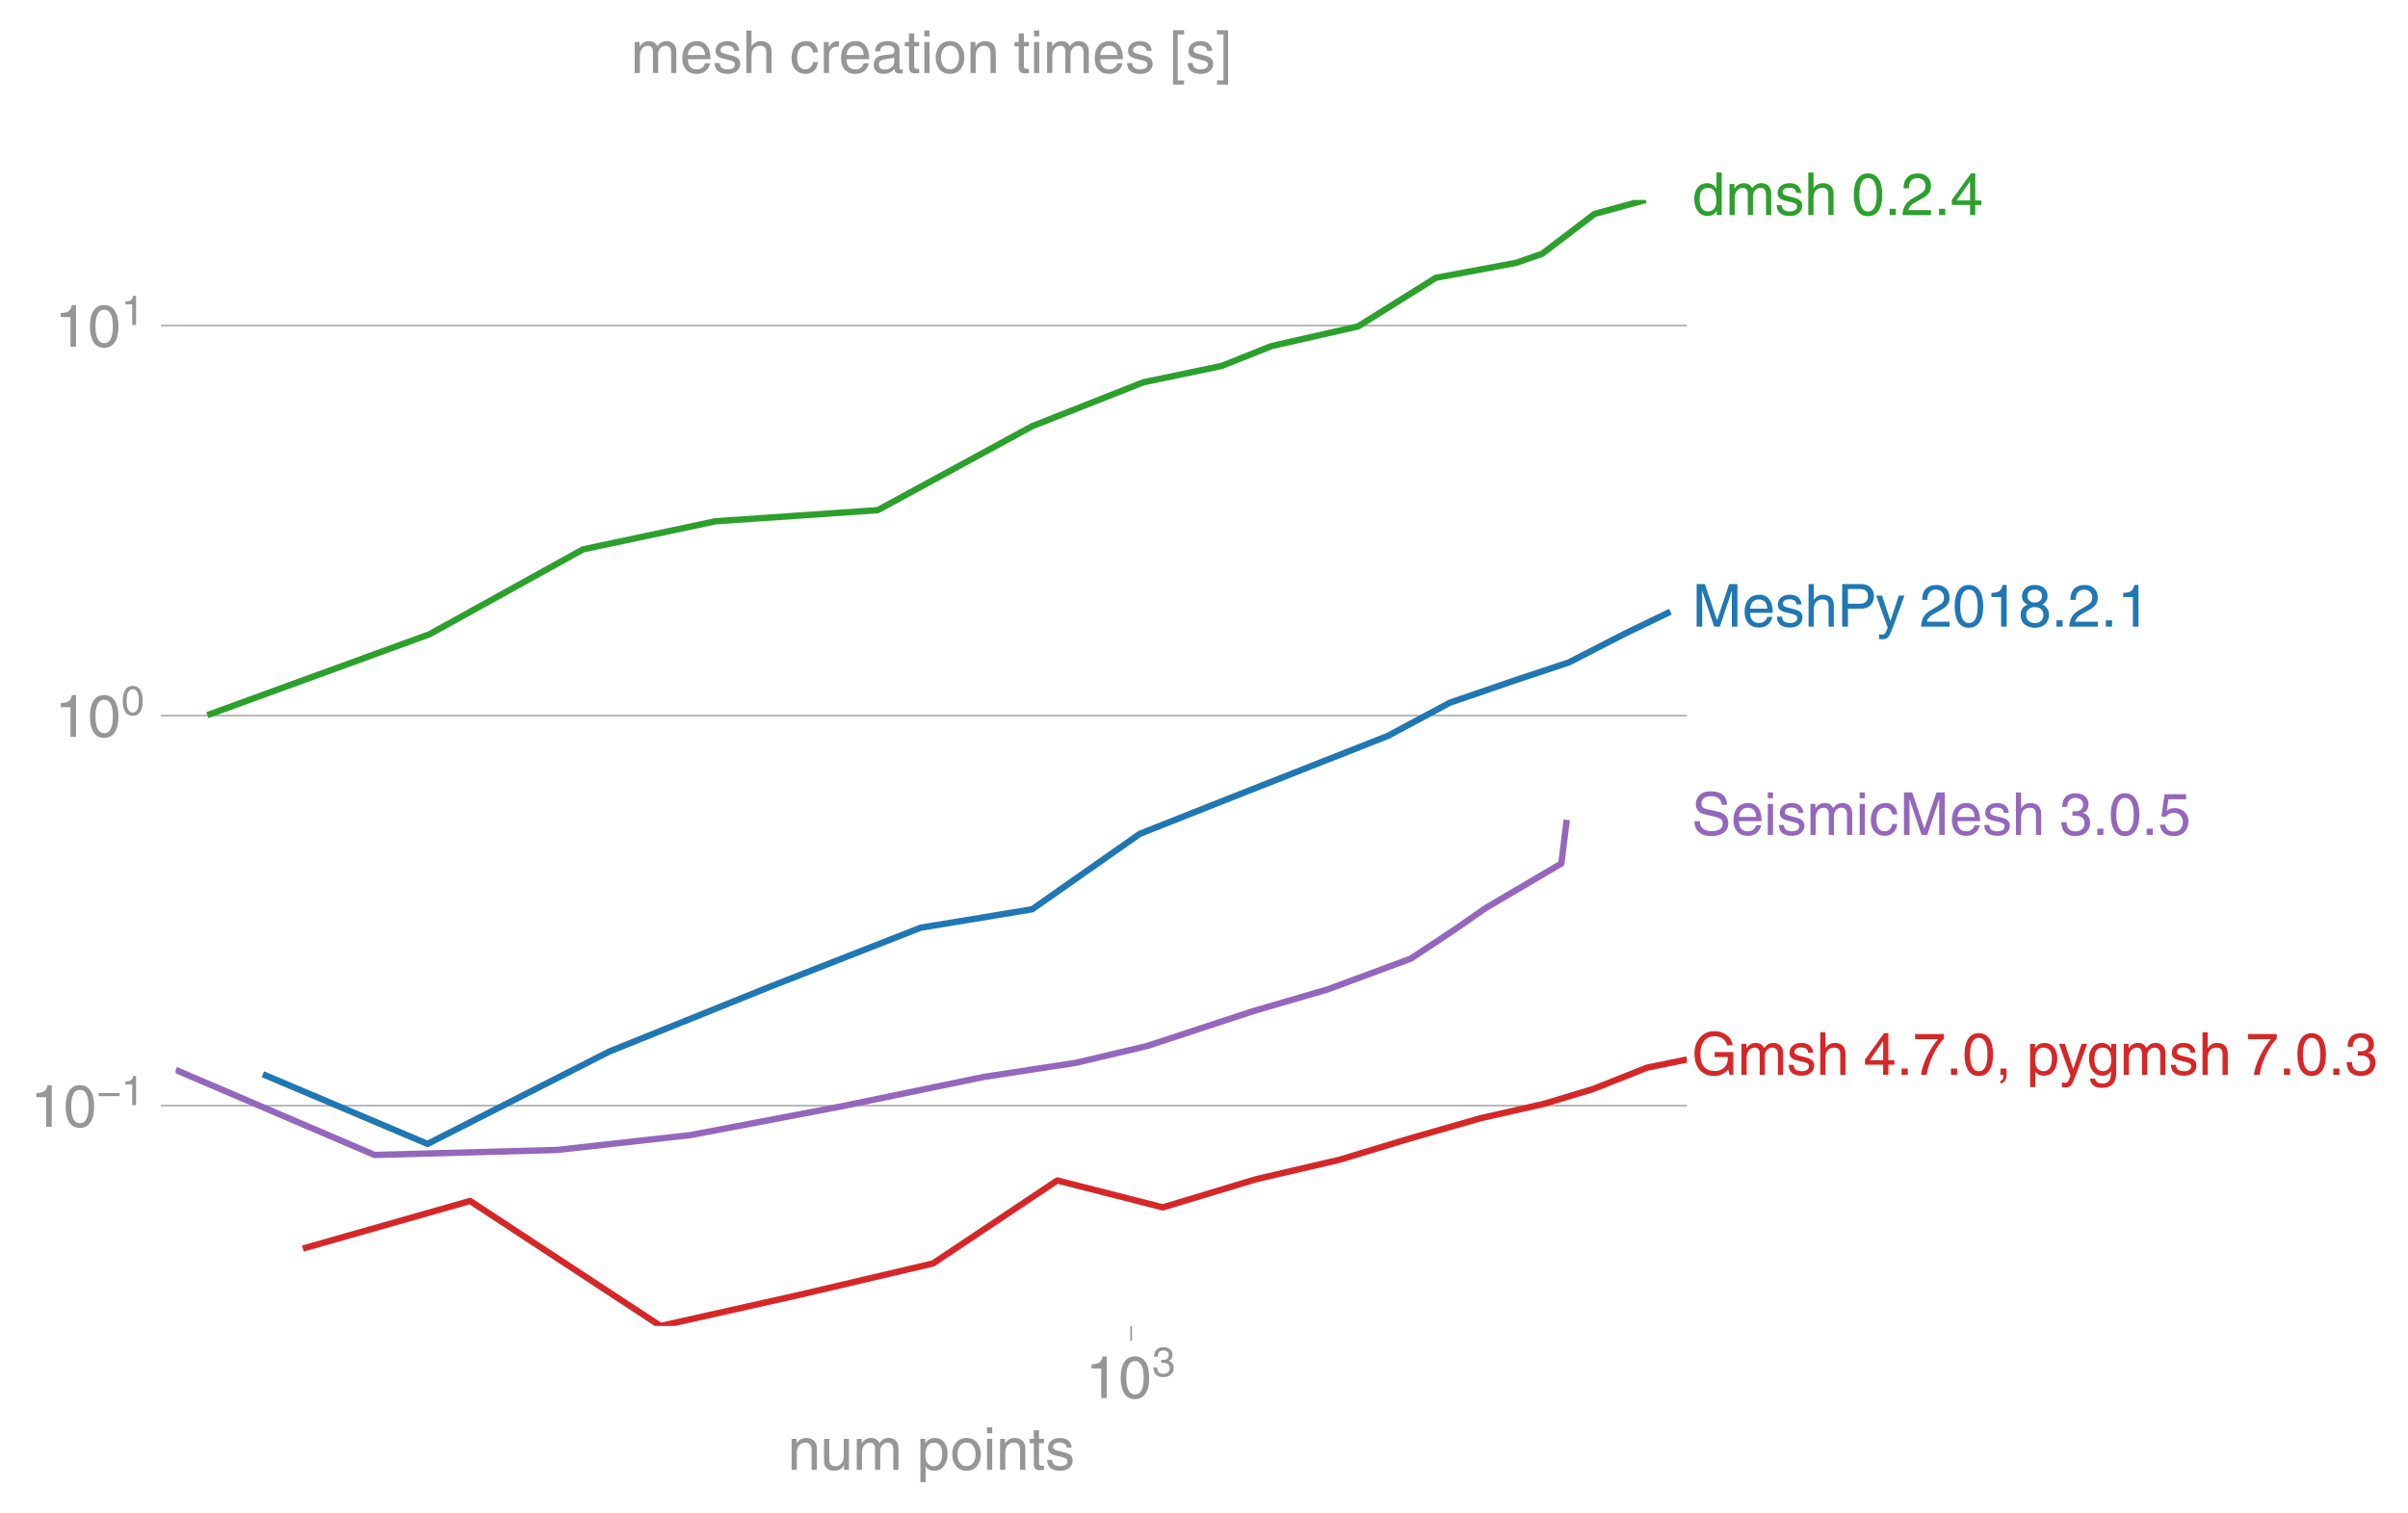
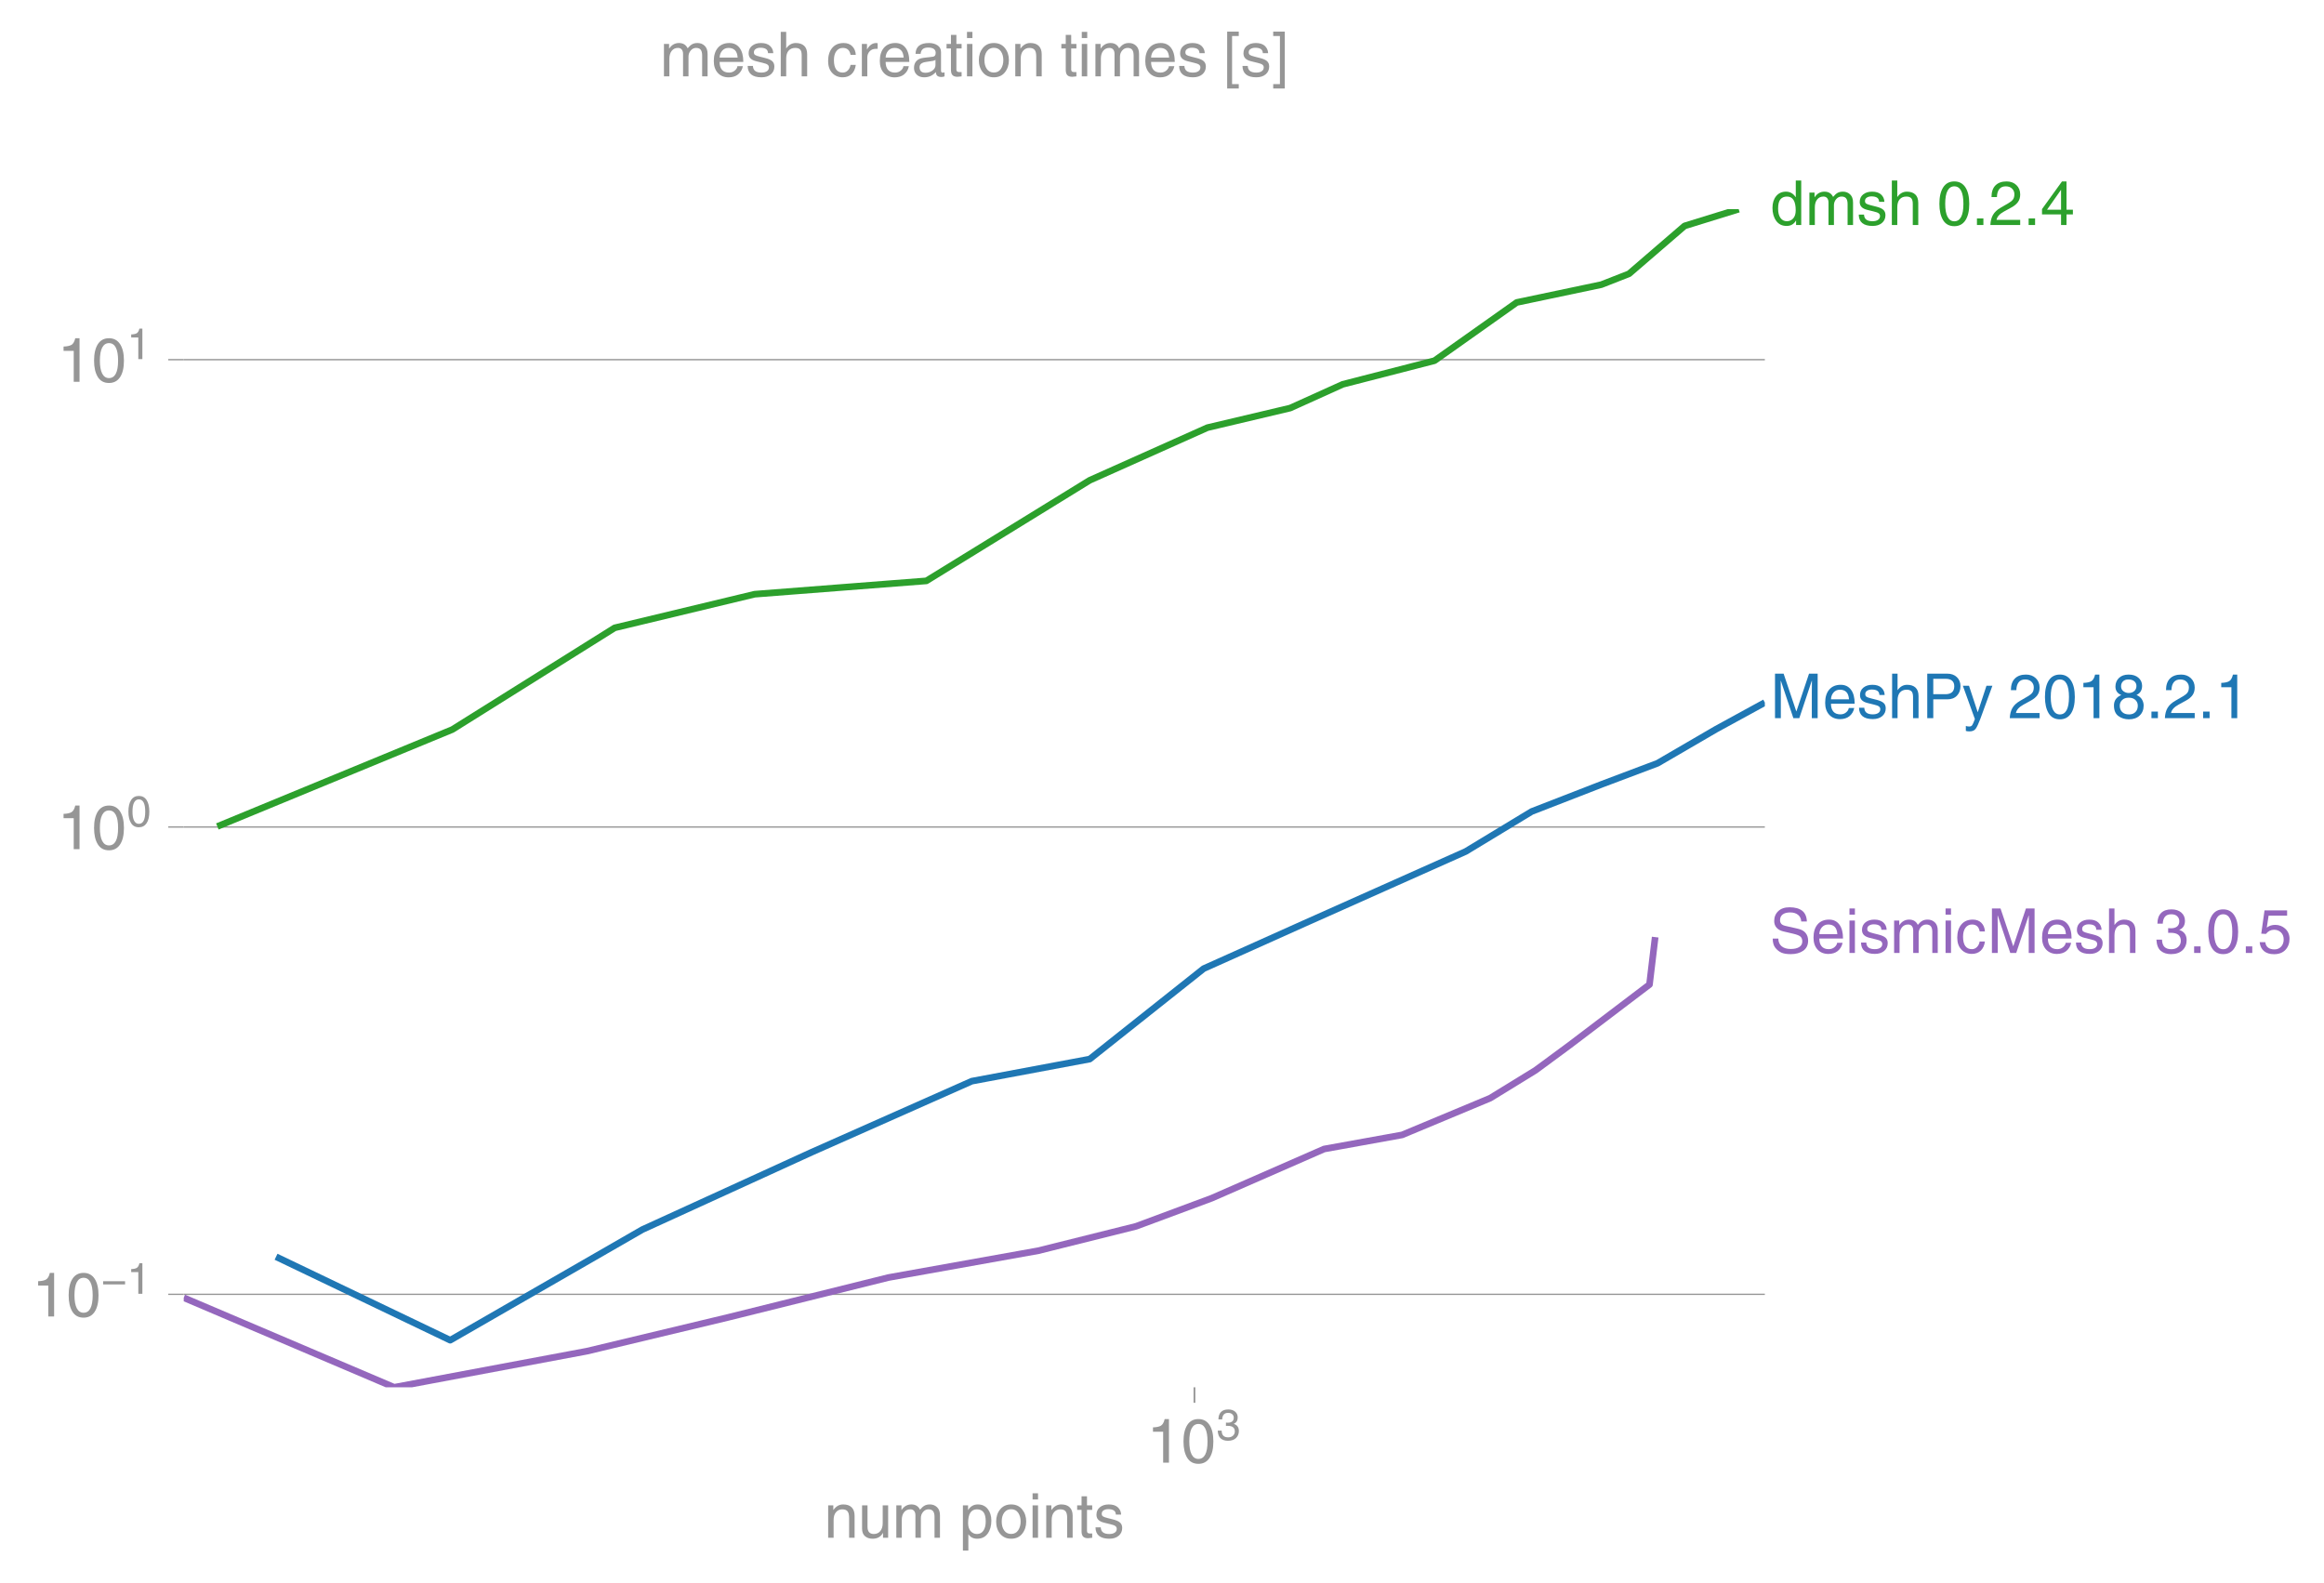
- <svg xmlns="http://www.w3.org/2000/svg" xmlns:xlink="http://www.w3.org/1999/xlink" height="476.609" viewBox="0 0 568.996 357.457" width="758.661">
+ <svg xmlns="http://www.w3.org/2000/svg" xmlns:xlink="http://www.w3.org/1999/xlink" height="476.609" viewBox="0 0 524.915 357.457" width="699.887">
  <defs>
    <style>*{stroke-linecap:butt;stroke-linejoin:round}</style>
  </defs>
  <g id="figure_1">
-     <path d="M0 357.457h568.996V0H0z" fill="none" id="patch_1" />
+     <path d="M0 357.457h524.915V0H0z" fill="none" id="patch_1" />
    <g id="axes_1">
      <path d="M41.5 313.361h357.12V47.25H41.5z" fill="none" id="patch_2" />
      <g id="matplotlib.axis_1">
        <g id="xtick_1">
          <g id="line2d_1">
            <defs>
-               <path d="M0 0v3.5" id="m4d86ed3576" stroke="#969696" stroke-width=".4" />
+               <path d="M0 0v3.5" id="m5fbaf1f492" stroke="#969696" stroke-width=".4" />
            </defs>
-             <use x="267.285" xlink:href="#m4d86ed3576" y="313.361" fill="#969696" stroke="#969696" stroke-width=".4" />
+             <use x="269.785" xlink:href="#m5fbaf1f492" y="313.361" fill="#969696" stroke="#969696" stroke-width=".4" />
          </g>
-           <g transform="matrix(.14 0 0 -.14 256.505 330.41)" fill="#969696" id="text_1">
+           <g transform="matrix(.14 0 0 -.14 259.005 330.41)" fill="#969696" id="text_1">
            <defs>
              <path d="M35.89 0h-9.374v49.906H10.109v6.985q8.594.28 12.782 2.75Q27.094 62.109 29 70.313h6.89z" id="HelveticaWorld-Regular-49" />
              <path d="M42.484 34.188q0 14.109-3.734 21.156-3.734 7.062-10.969 7.062-7.078 0-10.89-7.062-3.797-7.047-3.797-21.157 0-13.671 3.75-20.937Q20.609 6 27.78 6q7.235 0 10.969 7 3.734 7.016 3.734 21.188zm9.422 0q0-17.297-6.25-26.704-6.25-9.39-17.875-9.39-12.062 0-18.062 9.734-6 9.75-6 26.36 0 17.03 6.14 26.578 6.157 9.547 17.922 9.547 11.625 0 17.875-9.5t6.25-26.626z" id="HelveticaWorld-Regular-48" />
              <path d="M22.406 39.984q2.203-.187 4.594-.187 6.203 0 9.781 2.86 3.594 2.859 3.594 8.656 0 4.687-3.344 7.89-3.343 3.203-9.64 3.203-6.985 0-10.235-4.11-3.234-4.093-3.437-10.983h-8.64q0 10.984 5.765 16.984 5.765 6.016 16.937 6.016 9.922 0 15.828-5.11 5.907-5.094 5.907-13.39 0-10.704-9.032-14.5v-.204q11.72-4 11.72-16.406 0-9.906-6.595-16.265-6.593-6.344-18.703-6.344-9.906 0-16.312 5.203Q4.204 8.5 3.422 21.484H12.5q.203-8.109 4-11.797Q20.313 6 27.484 6q6.938 0 11.141 3.86 4.203 3.859 4.203 9.718 0 6.406-4.016 9.672-4 3.266-12.39 3.266-2 0-4.016-.094z" id="HelveticaWorld-Regular-51" />
            </defs>
            <use transform="translate(0 .173)" xlink:href="#HelveticaWorld-Regular-49" />
            <use transform="translate(55.615 .173)" xlink:href="#HelveticaWorld-Regular-48" />
            <use transform="matrix(.7 0 0 .7 112.146 36.781)" xlink:href="#HelveticaWorld-Regular-51" />
          </g>
        </g>
        <g transform="matrix(.14 0 0 -.14 186.133 347.359)" fill="#969696" id="text_2">
          <defs>
            <path d="M49.219 0h-8.844v32.172q0 7.422-2.594 10.578-2.578 3.156-8.578 3.156-5.906 0-9.875-4.5-3.953-4.484-3.953-12.89V0H6.594v52.297h8.297v-7.375h.203q6.203 8.89 15.812 8.89 8.89 0 13.594-4.718 4.719-4.703 4.719-13.5z" id="HelveticaWorld-Regular-110" />
            <path d="M6.11 52.297h8.78V17.578q0-5.765 2.61-8.625Q20.125 6.11 25 6.11q6.781 0 10.594 4.797 3.812 4.813 3.812 12.578v28.813h8.782V0H39.89v7.625l-.188.188q-4.984-9.329-16.61-9.329-7.515 0-12.25 4.094Q6.11 6.688 6.11 14.703z" id="HelveticaWorld-Regular-117" />
            <path d="M6.594 52.297h8.297v-7.375h.203q5.906 8.89 15.812 8.89 9.813 0 13.922-8.5 3.75 4.594 7.266 6.547 3.515 1.953 8.703 1.953 6.781 0 11.484-4.453Q77 44.922 77 36.187V0h-8.781v33.797q0 6.094-2.297 9.094-2.297 3.015-7.422 3.015-5.172 0-8.75-4.203-3.563-4.203-3.563-9.812V0h-8.78v36.188q0 4.53-2.11 7.124-2.094 2.594-6.094 2.594-6.297 0-10.062-4.687-3.766-4.688-3.766-12.703V0H6.594z" id="HelveticaWorld-Regular-109" />
            <path d="M14.984 23.688q0-8.407 4.094-13 4.11-4.579 10.219-4.579 6.687 0 10.39 5.438 3.72 5.453 3.72 14.765 0 10.22-3.563 14.907-3.563 4.687-10.735 4.687-6.984 0-10.562-5.5-3.563-5.5-3.563-16.718zm-8.39 28.609h8.297v-7.375h.203q5.61 8.89 15.625 8.89 10.11 0 15.937-7.359 5.828-7.344 5.828-18.766 0-12.796-5.953-21Q40.578-1.515 29.5-1.515q-9.094 0-13.922 7.032h-.203v-26.22H6.594z" id="HelveticaWorld-Regular-112" />
            <path d="M12.703 26.219q0-8.735 3.953-14.375 3.953-5.64 11.219-5.64 7.531 0 11.438 5.905 3.906 5.907 3.906 14.11 0 8.297-3.907 14.078-3.906 5.797-11.437 5.797-6.969 0-11.078-5.453-4.094-5.438-4.094-14.422zm-8.984 0q0 11.672 6.484 19.625 6.5 7.968 17.672 7.968 11.438 0 17.875-8.062 6.453-8.047 6.453-19.531 0-11.516-6.406-19.625-6.39-8.11-17.922-8.11-11.078 0-17.625 7.86-6.531 7.86-6.531 19.875z" id="HelveticaWorld-Regular-111" />
            <path d="M6.594 61.813v9.968h8.781v-9.969zM15.375 0H6.594v52.297h8.781z" id="HelveticaWorld-Regular-105" />
            <path d="M17.188 45.016V10.984q0-2 1.093-3.046 1.11-1.047 3.938-1.047h3.375V0Q20.797-.688 19-.688q-5.516 0-8.063 2.641-2.53 2.64-2.53 8.547v34.516H1.311v7.28h7.094v14.595h8.781V52.297h8.407v-7.281z" id="HelveticaWorld-Regular-116" />
            <path d="M36.078 37.406q-.187 4.688-3.344 6.735-3.14 2.047-9.047 2.047-4.296 0-7.359-1.907-3.047-1.89-3.047-5.468 0-2.829 1.797-4.172 1.813-1.344 7.828-2.86l8.688-2.187q7.906-2 11.297-5.11 3.406-3.093 3.406-8.656 0-7.719-5.64-12.531-5.641-4.813-15.063-4.813-11 0-16.64 4.563-5.626 4.578-5.735 13.75h8.5q.203-5.422 3.594-8.063 3.39-2.625 10.171-2.625 5.516 0 8.766 2.188 3.25 2.203 3.25 6.11 0 2.78-2.11 4.437-2.093 1.672-8.296 3.078l-10.203 2.5q-6.203 1.562-9.157 4.656-2.953 3.094-2.953 8.031 0 7.72 5.516 12.203 5.531 4.5 14.406 4.5 9.485 0 14.531-4.624 5.047-4.61 5.344-11.782z" id="HelveticaWorld-Regular-115" />
          </defs>
          <use xlink:href="#HelveticaWorld-Regular-110" />
          <use x="55.176" xlink:href="#HelveticaWorld-Regular-117" />
          <use x="109.961" xlink:href="#HelveticaWorld-Regular-109" />
          <use x="192.969" xlink:href="#HelveticaWorld-Regular-32" />
          <use x="217.383" xlink:href="#HelveticaWorld-Regular-112" />
          <use x="273.877" xlink:href="#HelveticaWorld-Regular-111" />
          <use x="329.785" xlink:href="#HelveticaWorld-Regular-105" />
          <use x="351.807" xlink:href="#HelveticaWorld-Regular-110" />
          <use x="406.982" xlink:href="#HelveticaWorld-Regular-116" />
          <use x="434.668" xlink:href="#HelveticaWorld-Regular-115" />
        </g>
      </g>
      <g id="matplotlib.axis_2">
        <g id="ytick_1">
-           <path clip-path="url(#p516e8523ef)" d="M41.5 261.282h357.12" fill="none" stroke="#969696" stroke-linecap="square" stroke-width=".3" id="line2d_2" />
+           <path clip-path="url(#p89ee78effe)" d="M41.5 292.365h357.12" fill="none" stroke="#969696" stroke-linecap="square" stroke-width=".3" id="line2d_2" />
          <g id="line2d_3">
            <defs>
-               <path d="M0 0h-3.5" id="me6b1198655" stroke="#969696" stroke-width=".3" />
+               <path d="M0 0h-3.5" id="m4deb773d25" stroke="#969696" stroke-width=".3" />
            </defs>
-             <use x="41.5" xlink:href="#me6b1198655" y="261.282" fill="#969696" stroke="#969696" stroke-width=".3" />
+             <use x="41.5" xlink:href="#m4deb773d25" y="292.365" fill="#969696" stroke="#969696" stroke-width=".3" />
          </g>
-           <g transform="matrix(.14 0 0 -.14 7.2 266.306)" fill="#969696" id="text_3">
+           <g transform="matrix(.14 0 0 -.14 7.2 297.39)" fill="#969696" id="text_3">
            <defs>
              <path d="M54.594 21.578H4v7.328h50.594z" id="HelveticaWorld-Regular-8722" />
            </defs>
            <use transform="translate(0 .173)" xlink:href="#HelveticaWorld-Regular-49" />
            <use transform="translate(55.615 .173)" xlink:href="#HelveticaWorld-Regular-48" />
            <use transform="matrix(.7 0 0 .7 112.146 36.781)" xlink:href="#HelveticaWorld-Regular-8722" />
            <use transform="matrix(.7 0 0 .7 153.161 36.781)" xlink:href="#HelveticaWorld-Regular-49" />
          </g>
        </g>
        <g id="ytick_2">
-           <path clip-path="url(#p516e8523ef)" d="M41.5 169.106h357.12" fill="none" stroke="#969696" stroke-linecap="square" stroke-width=".3" id="line2d_4" />
-           <use x="41.5" xlink:href="#me6b1198655" y="169.106" fill="#969696" stroke="#969696" stroke-width=".3" id="line2d_5" />
-           <g transform="matrix(.14 0 0 -.14 12.94 174.131)" fill="#969696" id="text_4">
+           <path clip-path="url(#p89ee78effe)" d="M41.5 186.804h357.12" fill="none" stroke="#969696" stroke-linecap="square" stroke-width=".3" id="line2d_4" />
+           <use x="41.5" xlink:href="#m4deb773d25" y="186.804" fill="#969696" stroke="#969696" stroke-width=".3" id="line2d_5" />
+           <g transform="matrix(.14 0 0 -.14 12.94 191.828)" fill="#969696" id="text_4">
            <use transform="translate(0 .173)" xlink:href="#HelveticaWorld-Regular-49" />
            <use transform="translate(55.615 .173)" xlink:href="#HelveticaWorld-Regular-48" />
            <use transform="matrix(.7 0 0 .7 112.146 36.781)" xlink:href="#HelveticaWorld-Regular-48" />
          </g>
        </g>
        <g id="ytick_3">
-           <path clip-path="url(#p516e8523ef)" d="M41.5 76.931h357.12" fill="none" stroke="#969696" stroke-linecap="square" stroke-width=".3" id="line2d_6" />
-           <use x="41.5" xlink:href="#me6b1198655" y="76.931" fill="#969696" stroke="#969696" stroke-width=".3" id="line2d_7" />
-           <g transform="matrix(.14 0 0 -.14 12.94 81.956)" fill="#969696" id="text_5">
+           <path clip-path="url(#p89ee78effe)" d="M41.5 81.242h357.12" fill="none" stroke="#969696" stroke-linecap="square" stroke-width=".3" id="line2d_6" />
+           <use x="41.5" xlink:href="#m4deb773d25" y="81.242" fill="#969696" stroke="#969696" stroke-width=".3" id="line2d_7" />
+           <g transform="matrix(.14 0 0 -.14 12.94 86.267)" fill="#969696" id="text_5">
            <use transform="translate(0 .173)" xlink:href="#HelveticaWorld-Regular-49" />
            <use transform="translate(55.615 .173)" xlink:href="#HelveticaWorld-Regular-48" />
            <use transform="matrix(.7 0 0 .7 112.146 36.781)" xlink:href="#HelveticaWorld-Regular-49" />
          </g>
        </g>
      </g>
-       <path clip-path="url(#p516e8523ef)" d="M49.01 169l52.494-19.118 36.265-20.058 31.26-6.632 38.371-2.63 36.494-19.84 26.293-10.383 18.487-3.863 11.747-4.685 20.492-4.658 18.365-11.486 18.912-3.516 6.186-2.143 12.41-9.438 12.085-3.3" fill="none" stroke="#2ca02c" stroke-linecap="square" stroke-width="1.5" id="line2d_8" />
-       <path clip-path="url(#p516e8523ef)" d="M62.12 253.87l38.909 16.46 42.928-21.821 37.774-15.24 35.816-14.03 26.347-4.357 25.454-17.84 22.37-8.86 17.784-7.007 18.392-7.244 14.735-7.883 15.677-5.376 12.432-4.136 13.092-6.727 10.88-5.252" fill="none" stroke="#1f77b4" stroke-linecap="square" stroke-width="1.5" id="line2d_9" />
-       <path clip-path="url(#p516e8523ef)" d="M71.562 295.061l39.517-11.243 44.997 29.543 33.29-7.467 31.086-7.31 29.37-19.615 24.94 6.362 22.06-6.66 19.752-4.61 16.646-5.038 16.598-4.758 15.055-3.411 11.562-3.49 12.753-5.052 9.432-1.926" fill="none" stroke="#d62728" stroke-linecap="square" stroke-width="1.5" id="line2d_10" />
-       <path clip-path="url(#p516e8523ef)" d="M41.5 252.834l47.006 20.11 43.116-1.181 31.533-3.515 35.774-6.816 33.48-6.92 21.848-3.35 16.882-3.994 25.104-8.257 17.434-5.077 19.685-7.287 10.124-6.699 7.572-5.26 17.88-10.52 1.274-10.33" fill="none" stroke="#9467bd" stroke-linecap="square" stroke-width="1.5" id="line2d_11" />
-       <g transform="matrix(.14 0 0 -.14 399.772 50.825)" fill="#2ca02c" id="text_6">
+       <path clip-path="url(#p89ee78effe)" d="M49.093 186.681l53.075-21.894 36.667-22.97 31.607-7.596 38.795-3.013 36.897-22.72 26.585-11.89 18.692-4.425 11.876-5.365 20.72-5.336 18.568-13.153 19.12-4.026 6.256-2.455 12.547-10.809 12.219-3.78" fill="none" stroke="#2ca02c" stroke-linecap="square" stroke-width="1.5" id="line2d_8" />
+       <path clip-path="url(#p89ee78effe)" d="M62.349 283.878l39.339 18.849 43.404-24.99 38.192-17.452 36.213-16.069 26.637-4.989 25.737-20.432 22.617-10.145 17.982-8.025 18.595-8.296 14.898-9.028 15.85-6.157 12.57-4.737 13.237-7.704 11-6.014" fill="none" stroke="#1f77b4" stroke-linecap="square" stroke-width="1.5" id="line2d_9" />
+       <path clip-path="url(#p89ee78effe)" d="M41.5 293.132l47.526 20.23 43.594-8.165 31.882-7.634 36.17-8.99 33.85-6.06 22.09-5.514 17.07-6.347 25.382-11.11 17.626-3.186 19.904-8.307 10.235-6.29 7.657-5.645 18.078-13.722 1.287-10.713" fill="none" stroke="#9467bd" stroke-linecap="square" stroke-width="1.5" id="line2d_10" />
+       <g transform="matrix(.14 0 0 -.14 399.783 50.825)" fill="#2ca02c" id="text_6">
        <defs>
          <path d="M13.094 26.313q0-9.704 3.844-14.954 3.859-5.25 10.265-5.25 6.094 0 10.188 4.485 4.109 4.5 4.109 13.094 0 11.03-3.5 16.625-3.484 5.593-10.61 5.593-6.78 0-10.546-4.453-3.75-4.437-3.75-15.14zM50.39 0h-8.297v7.172h-.203q-4.97-8.688-15.078-8.688-10.891 0-16.86 8.297Q4 15.094 4 27.688q0 11.625 5.906 18.875 5.922 7.25 15.875 7.25 9.813 0 15.625-8.891l.203.594V71.78h8.782z" id="HelveticaWorld-Regular-100" />
          <path d="M49.219 0h-8.844v34.188q0 6.296-2.438 9-2.437 2.718-7.953 2.718-6.797 0-10.703-4.406-3.906-4.39-3.906-12.984V0H6.594v71.781h8.781V45.312h.203q6 8.5 15.328 8.5 8.594 0 13.453-4.5 4.86-4.484 4.86-13.718z" id="HelveticaWorld-Regular-104" />
          <path d="M19.094 0H8.687v10.594h10.407z" id="HelveticaWorld-Regular-46" />
          <path d="M4.39 45.125q0 12.39 6.391 18.781 6.406 6.407 17.938 6.407 9.656 0 15.812-5.86 6.157-5.86 6.157-15.14 0-7.22-3.547-12.188-3.532-4.953-10.422-8.703l-12.11-6.64Q13.922 15.921 12.5 8.296h38.188V0H2.593q.39 9.906 4.297 16.5 3.906 6.594 12.203 11.375l12.593 7.328q5.032 2.89 7.329 5.984 2.297 3.094 2.297 8.516 0 5.375-3.766 9.031-3.75 3.672-10.156 3.672-7.078 0-10.594-4.672-3.516-4.656-3.61-12.609z" id="HelveticaWorld-Regular-50" />
          <path d="M10.594 24.703h22.61v31.89h-.188zM42 17.093V0h-8.797v17.094H2.484v8.593L34.72 70.314H42v-45.61h10.297v-7.61z" id="HelveticaWorld-Regular-52" />
        </defs>
        <use xlink:href="#HelveticaWorld-Regular-100" />
        <use x="56.982" xlink:href="#HelveticaWorld-Regular-109" />
        <use x="139.99" xlink:href="#HelveticaWorld-Regular-115" />
        <use x="189.99" xlink:href="#HelveticaWorld-Regular-104" />
        <use x="245.166" xlink:href="#HelveticaWorld-Regular-32" />
        <use x="269.58" xlink:href="#HelveticaWorld-Regular-48" />
        <use x="325.195" xlink:href="#HelveticaWorld-Regular-46" />
        <use x="352.979" xlink:href="#HelveticaWorld-Regular-50" />
        <use x="408.594" xlink:href="#HelveticaWorld-Regular-46" />
        <use x="436.377" xlink:href="#HelveticaWorld-Regular-52" />
      </g>
-       <g transform="matrix(.14 0 0 -.14 399.772 148.085)" fill="#1f77b4" id="text_7">
+       <g transform="matrix(.14 0 0 -.14 399.783 162.217)" fill="#1f77b4" id="text_7">
        <defs>
          <path d="M67.484 0v42.39q0 .829.094 8.126t.094 9.78h-.281L47.312 0h-9.609L17.578 60.203h-.297q0-3.61.094-10.297.11-6.687.11-7.515V0H8.108v71.781h13.86L42.39 11.078h.28l20.313 60.703h13.922V0z" id="HelveticaWorld-Regular-77" />
          <path d="M42.484 30.328q-.687 8.485-4.5 12.031-3.797 3.547-10.109 3.547-6.39 0-10.328-4.5-3.922-4.484-4.172-11.078zm8.391-13.922q-1.453-8.11-7.953-13.422-5.719-4.5-15.047-4.593-10.984.093-17.438 7.203Q4 12.704 4 24.704q0 13.78 6.64 21.437 6.641 7.672 18.47 7.672 10.593 0 16.546-7.922 5.953-7.907 5.953-22.594H13.375q0-8.203 3.813-12.703Q21 6.109 28.608 6.109q5.375 0 9.235 3.235 3.86 3.25 4.25 7.062z" id="HelveticaWorld-Regular-101" />
          <path d="M17.828 38.625H37.11q7.282 0 10.938 3.188 3.656 3.203 3.656 9.703 0 5.812-3.516 8.89-3.515 3.078-10.687 3.078H17.828zm0-38.625H8.11v71.781h32.266q9.625 0 15.484-5.594 5.86-5.593 5.86-14.578 0-9.328-5.672-15.312-5.656-5.969-15.672-5.969H17.828z" id="HelveticaWorld-Regular-80" />
          <path d="M39.016 52.297h9.562L29.891.984q-.5-1.375-.985-2.593-4.25-11.329-7.328-15.547-3.078-4.235-9.953-4.235-3.61 0-5.906.782v8.015q2.484-.89 5.468-.89 3.22 0 4.704 2.03 1.5 2.032 4.421 9.938L.875 52.297h9.922L24.812 9.719H25z" id="HelveticaWorld-Regular-121" />
          <path d="M27.594 40.578q5.422 0 8.953 3.094 3.547 3.11 3.547 8.234 0 4.594-3.407 7.547-3.39 2.953-9.687 2.953-5.61 0-8.672-3.11-3.047-3.093-3.047-7.874 0-5.125 3.813-7.984 3.812-2.86 8.5-2.86zm.093-7.562q-6.78 0-10.64-3.766-3.86-3.766-3.86-9.234 0-6.297 3.907-10.157Q21 6 28.219 6q6.406 0 10.234 3.86 3.828 3.859 3.828 10.265 0 5.469-3.828 9.172-3.828 3.719-10.766 3.719zM49.22 52.203q0-10.594-9.032-14.797 6.204-2.781 8.86-7.36 2.656-4.562 2.656-9.733 0-10.016-6.453-16.125-6.438-6.094-17.375-6.094-9.563 0-16.813 5.25-7.25 5.25-7.25 17.062 0 11.922 11.907 16.907-9.516 3.796-9.516 13.671 0 8.297 5.64 13.813 5.641 5.516 15.641 5.516 10.016 0 15.875-5.204 5.86-5.203 5.86-12.906z" id="HelveticaWorld-Regular-56" />
        </defs>
        <use xlink:href="#HelveticaWorld-Regular-77" />
        <use x="85.01" xlink:href="#HelveticaWorld-Regular-101" />
        <use x="140.43" xlink:href="#HelveticaWorld-Regular-115" />
        <use x="190.43" xlink:href="#HelveticaWorld-Regular-104" />
        <use x="245.605" xlink:href="#HelveticaWorld-Regular-80" />
        <use x="310.254" xlink:href="#HelveticaWorld-Regular-121" />
        <use x="359.863" xlink:href="#HelveticaWorld-Regular-32" />
        <use x="384.277" xlink:href="#HelveticaWorld-Regular-50" />
        <use x="439.893" xlink:href="#HelveticaWorld-Regular-48" />
        <use x="495.508" xlink:href="#HelveticaWorld-Regular-49" />
        <use x="551.123" xlink:href="#HelveticaWorld-Regular-56" />
        <use x="606.738" xlink:href="#HelveticaWorld-Regular-46" />
        <use x="634.521" xlink:href="#HelveticaWorld-Regular-50" />
        <use x="690.137" xlink:href="#HelveticaWorld-Regular-46" />
        <use x="717.92" xlink:href="#HelveticaWorld-Regular-49" />
      </g>
-       <g transform="matrix(.14 0 0 -.14 399.772 254.003)" fill="#d62728" id="text_8">
-         <defs>
-           <path d="M38.484 38.375h31.532V0h-6.297l-2.344 9.281Q56.781 3.421 50.578.75q-6.187-2.656-12.875-2.656-10.797 0-18.047 4.703-7.25 4.719-11.265 13.015-4 8.313-4 20.72 0 15.468 9.203 26.312 9.203 10.843 24.781 10.843 11.625 0 20.313-6.5Q67.39 60.688 68.796 50h-9.375q-1.703 7.078-7.219 11.078-5.516 4.016-14.312 4.016-10.594 0-17.047-7.985-6.438-7.984-6.438-21.125 0-15.28 6.39-22.437Q27.204 6.39 38.282 6.39q7.235 0 12.235 2.859 5 2.86 7.687 7.766 2.688 4.906 2.688 13.062H38.484z" id="HelveticaWorld-Regular-71" />
-           <path d="M3.719 68.797h48.578v-7.719Q42.28 50.875 33.984 33.484 25.687 16.11 23.391 0h-9.672q1.469 13.281 9.719 30.531 8.25 17.266 18.953 29.672H3.719z" id="HelveticaWorld-Regular-55" />
-           <path d="M8.688 10.594h10.406V.78q0-7.422-3.078-11.172-3.078-3.765-7.328-4.312v4.594Q14.015-9.422 14.015 0H8.687z" id="HelveticaWorld-Regular-44" />
-           <path d="M12.984 26.313q0-9.61 3.813-14.907Q20.609 6.11 27.094 6.11q6.312 0 10.312 4.579 4 4.593 4 13 0 11.03-3.5 16.625-3.484 5.593-10.61 5.593-7.171 0-10.75-4.765-3.562-4.766-3.562-14.828zM49.812 2.983q0-12.609-6.062-18.797-6.047-6.203-18.266-6.203-8.78 0-13.984 4.047Q6.297-13.922 5.516-6.39h8.796q.672-3.812 3.532-6.062 2.86-2.25 8.281-2.25 7.375 0 11.125 3.969 3.766 3.953 3.766 12.828v3.719h-.188q-4.937-7.329-13.922-7.329-11.187 0-17.093 8.25-5.907 8.25-5.907 20.953 0 11.625 5.953 18.875 5.97 7.25 15.829 7.25 9.906 0 15.625-8.89h.187v7.375h8.313z" id="HelveticaWorld-Regular-103" />
-         </defs>
-         <use xlink:href="#HelveticaWorld-Regular-71" />
-         <use x="77.1" xlink:href="#HelveticaWorld-Regular-109" />
-         <use x="160.107" xlink:href="#HelveticaWorld-Regular-115" />
-         <use x="210.107" xlink:href="#HelveticaWorld-Regular-104" />
-         <use x="265.283" xlink:href="#HelveticaWorld-Regular-32" />
-         <use x="289.697" xlink:href="#HelveticaWorld-Regular-52" />
-         <use x="345.313" xlink:href="#HelveticaWorld-Regular-46" />
-         <use x="373.096" xlink:href="#HelveticaWorld-Regular-55" />
-         <use x="428.711" xlink:href="#HelveticaWorld-Regular-46" />
-         <use x="456.494" xlink:href="#HelveticaWorld-Regular-48" />
-         <use x="512.109" xlink:href="#HelveticaWorld-Regular-44" />
-         <use x="539.893" xlink:href="#HelveticaWorld-Regular-32" />
-         <use x="564.307" xlink:href="#HelveticaWorld-Regular-112" />
-         <use x="618.801" xlink:href="#HelveticaWorld-Regular-121" />
-         <use x="666.41" xlink:href="#HelveticaWorld-Regular-103" />
-         <use x="722.318" xlink:href="#HelveticaWorld-Regular-109" />
-         <use x="805.326" xlink:href="#HelveticaWorld-Regular-115" />
-         <use x="855.326" xlink:href="#HelveticaWorld-Regular-104" />
-         <use x="910.502" xlink:href="#HelveticaWorld-Regular-32" />
-         <use x="934.916" xlink:href="#HelveticaWorld-Regular-55" />
-         <use x="990.531" xlink:href="#HelveticaWorld-Regular-46" />
-         <use x="1018.314" xlink:href="#HelveticaWorld-Regular-48" />
-         <use x="1073.93" xlink:href="#HelveticaWorld-Regular-46" />
-         <use x="1101.713" xlink:href="#HelveticaWorld-Regular-51" />
-       </g>
-       <g transform="matrix(.14 0 0 -.14 399.772 197.313)" fill="#9467bd" id="text_9">
+       <g transform="matrix(.14 0 0 -.14 399.783 215.255)" fill="#9467bd" id="text_8">
        <defs>
          <path d="M50.39 50.781q-.296 6.844-5.109 10.719-4.797 3.875-12.656 3.875-7.922 0-12.172-3.25-4.234-3.234-4.234-9.344 0-3.265 1.843-5.61 1.86-2.343 6.641-3.468l20.516-4.687q8.297-1.813 12.297-6.875 4.015-5.047 4.015-12.313 0-10.64-7.812-16.187-7.813-5.547-20.313-5.547-9.531 0-15.031 2.437-5.484 2.453-9.734 7.766-4.25 5.328-4.25 14.89h9.093q0-8 5.313-12.406 5.328-4.39 14.5-4.39 8.89 0 13.844 3.156 4.953 3.156 4.953 8.953 0 5.281-2.953 7.89Q46.188 29 37.594 31l-15.469 3.625q-7.719 1.75-11.531 6.125Q6.78 45.125 6.78 51.516q0 9.672 6.516 15.922 6.531 6.25 18.203 6.25 13.172 0 20.328-5.5 7.156-5.485 7.688-17.407z" id="HelveticaWorld-Regular-83" />
          <path d="M39.594 34.719q-1.89 11.187-12.39 11.187-6.5 0-10.454-5.203-3.953-5.203-3.953-14.484 0-10.11 3.656-15.11 3.672-5 10.64-5 4.688 0 8.11 3.438 3.422 3.437 4.39 8.953h8.5q-1.312-9.703-6.859-14.86-5.547-5.156-14.328-5.156-10.297 0-16.89 7.047-6.594 7.063-6.594 19.172 0 13.281 6.594 21.188 6.593 7.922 18.5 7.922 8.687 0 13.843-5.204 5.157-5.203 5.735-13.89z" id="HelveticaWorld-Regular-99" />
          <path d="M14.703 40.922q5.813 4.39 13.625 4.39 9.469 0 16.281-6.296 6.813-6.297 6.813-16.22 0-10.78-6.578-17.796-6.563-7-18.422-7-10.313 0-16.266 5.047Q4.203 8.109 3.22 17.39h9.094q.671-5.672 4.437-8.672 3.766-3 10.453-3 6.485 0 10.64 4.484Q42 14.703 42 21.688q0 7.125-4.36 11.421-4.343 4.297-11.218 4.297-7.813 0-13.047-6.687l-7.563.39 5.266 37.594h36.438v-8.5H17.672z" id="HelveticaWorld-Regular-53" />
        </defs>
        <use xlink:href="#HelveticaWorld-Regular-83" />
        <use x="66.211" xlink:href="#HelveticaWorld-Regular-101" />
        <use x="121.631" xlink:href="#HelveticaWorld-Regular-105" />
        <use x="143.652" xlink:href="#HelveticaWorld-Regular-115" />
        <use x="193.652" xlink:href="#HelveticaWorld-Regular-109" />
        <use x="276.66" xlink:href="#HelveticaWorld-Regular-105" />
        <use x="298.682" xlink:href="#HelveticaWorld-Regular-99" />
        <use x="349.951" xlink:href="#HelveticaWorld-Regular-77" />
        <use x="434.961" xlink:href="#HelveticaWorld-Regular-101" />
        <use x="490.381" xlink:href="#HelveticaWorld-Regular-115" />
        <use x="540.381" xlink:href="#HelveticaWorld-Regular-104" />
        <use x="595.557" xlink:href="#HelveticaWorld-Regular-32" />
        <use x="619.971" xlink:href="#HelveticaWorld-Regular-51" />
        <use x="675.586" xlink:href="#HelveticaWorld-Regular-46" />
        <use x="703.369" xlink:href="#HelveticaWorld-Regular-48" />
        <use x="758.984" xlink:href="#HelveticaWorld-Regular-46" />
        <use x="786.768" xlink:href="#HelveticaWorld-Regular-53" />
      </g>
-       <g transform="matrix(.14 0 0 -.14 149.042 17.25)" fill="#969696" id="text_10">
+       <g transform="matrix(.14 0 0 -.14 149.042 17.25)" fill="#969696" id="text_9">
        <defs>
          <path d="M15.375 0H6.594v52.297h8.297v-8.688h.203q5.703 10.203 14.687 10.203 1.422 0 2.297-.296V44.39h-3.266q-5.906 0-9.671-4.016-3.766-4-3.766-9.953z" id="HelveticaWorld-Regular-114" />
          <path d="M38.375 26.703q-.969-1.015-3.828-1.656-2.86-.625-10.672-1.656-5.766-.688-8.469-2.844-2.703-2.14-2.703-5.656 0-4.297 2.281-6.688 2.297-2.39 7.329-2.39 6.296 0 11.171 3.578 4.891 3.593 4.891 8.718zM6.203 36.375q.297 8.844 5.734 13.14 5.454 4.297 15.844 4.297 8.297 0 13.907-3.765 5.624-3.75 5.624-10.844V9.078Q47.313 6 50.094 6q1.125 0 2.89.39V0Q50.594-.984 48-.984q-4.5 0-6.703 1.921-2.188 1.938-2.281 6.047-7.516-8.5-18.891-8.5-7.422 0-11.922 4.204Q3.72 6.89 3.72 13.624q0 6.89 3.906 11.125Q11.531 29 19 29.89l15.516 1.891q4.203.64 4.203 6.203 0 4.11-3.047 6.297-3.047 2.203-9.25 2.203-5.516 0-8.485-2.437-2.953-2.438-3.53-7.672z" id="HelveticaWorld-Regular-97" />
          <path d="M14.203-12.5H25v-7.078H6.297v91.797H25v-7.125H14.203z" id="HelveticaWorld-Regular-91" />
          <path d="M13.625 65.094H2.781v7.125h18.703v-91.797H2.781v7.078h10.844z" id="HelveticaWorld-Regular-93" />
        </defs>
        <use xlink:href="#HelveticaWorld-Regular-109" />
        <use x="83.008" xlink:href="#HelveticaWorld-Regular-101" />
        <use x="138.428" xlink:href="#HelveticaWorld-Regular-115" />
        <use x="188.428" xlink:href="#HelveticaWorld-Regular-104" />
        <use x="243.604" xlink:href="#HelveticaWorld-Regular-32" />
        <use x="268.018" xlink:href="#HelveticaWorld-Regular-99" />
        <use x="319.287" xlink:href="#HelveticaWorld-Regular-114" />
        <use x="350.855" xlink:href="#HelveticaWorld-Regular-101" />
        <use x="406.275" xlink:href="#HelveticaWorld-Regular-97" />
        <use x="461.207" xlink:href="#HelveticaWorld-Regular-116" />
        <use x="488.893" xlink:href="#HelveticaWorld-Regular-105" />
        <use x="510.914" xlink:href="#HelveticaWorld-Regular-111" />
        <use x="566.822" xlink:href="#HelveticaWorld-Regular-110" />
        <use x="621.998" xlink:href="#HelveticaWorld-Regular-32" />
        <use x="646.412" xlink:href="#HelveticaWorld-Regular-116" />
        <use x="674.098" xlink:href="#HelveticaWorld-Regular-105" />
        <use x="696.119" xlink:href="#HelveticaWorld-Regular-109" />
        <use x="779.127" xlink:href="#HelveticaWorld-Regular-101" />
        <use x="834.547" xlink:href="#HelveticaWorld-Regular-115" />
        <use x="884.547" xlink:href="#HelveticaWorld-Regular-32" />
        <use x="908.961" xlink:href="#HelveticaWorld-Regular-91" />
        <use x="936.744" xlink:href="#HelveticaWorld-Regular-115" />
        <use x="986.744" xlink:href="#HelveticaWorld-Regular-93" />
      </g>
    </g>
  </g>
  <defs>
-     <clipPath id="p516e8523ef">
+     <clipPath id="p89ee78effe">
      <path d="M41.5 47.249h357.12v266.112H41.5z" />
    </clipPath>
  </defs>
</svg>
